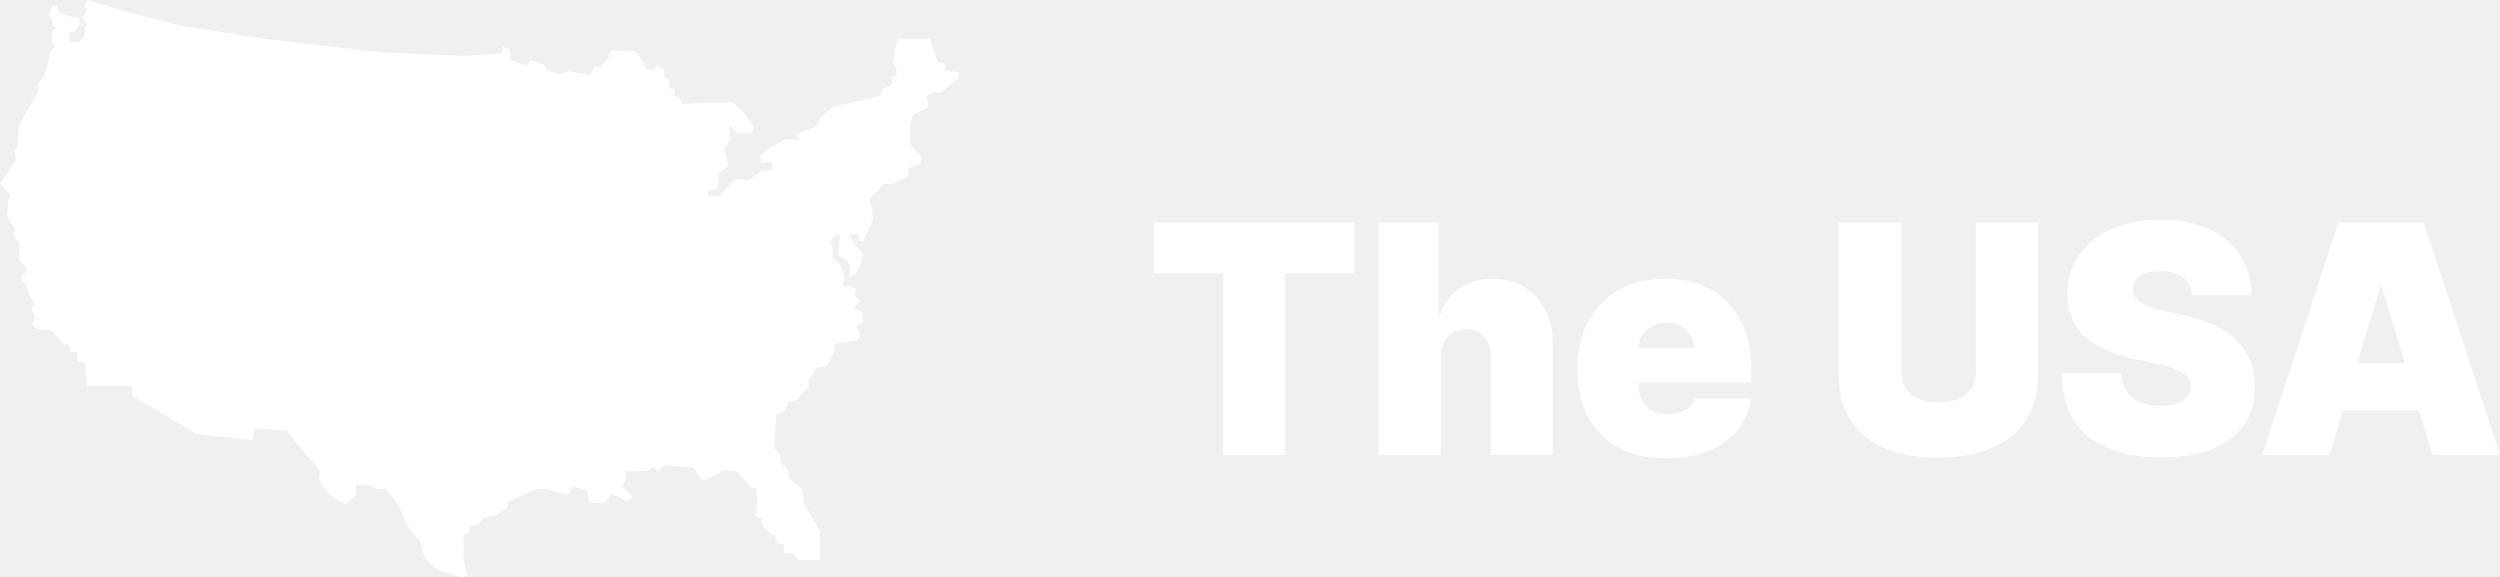
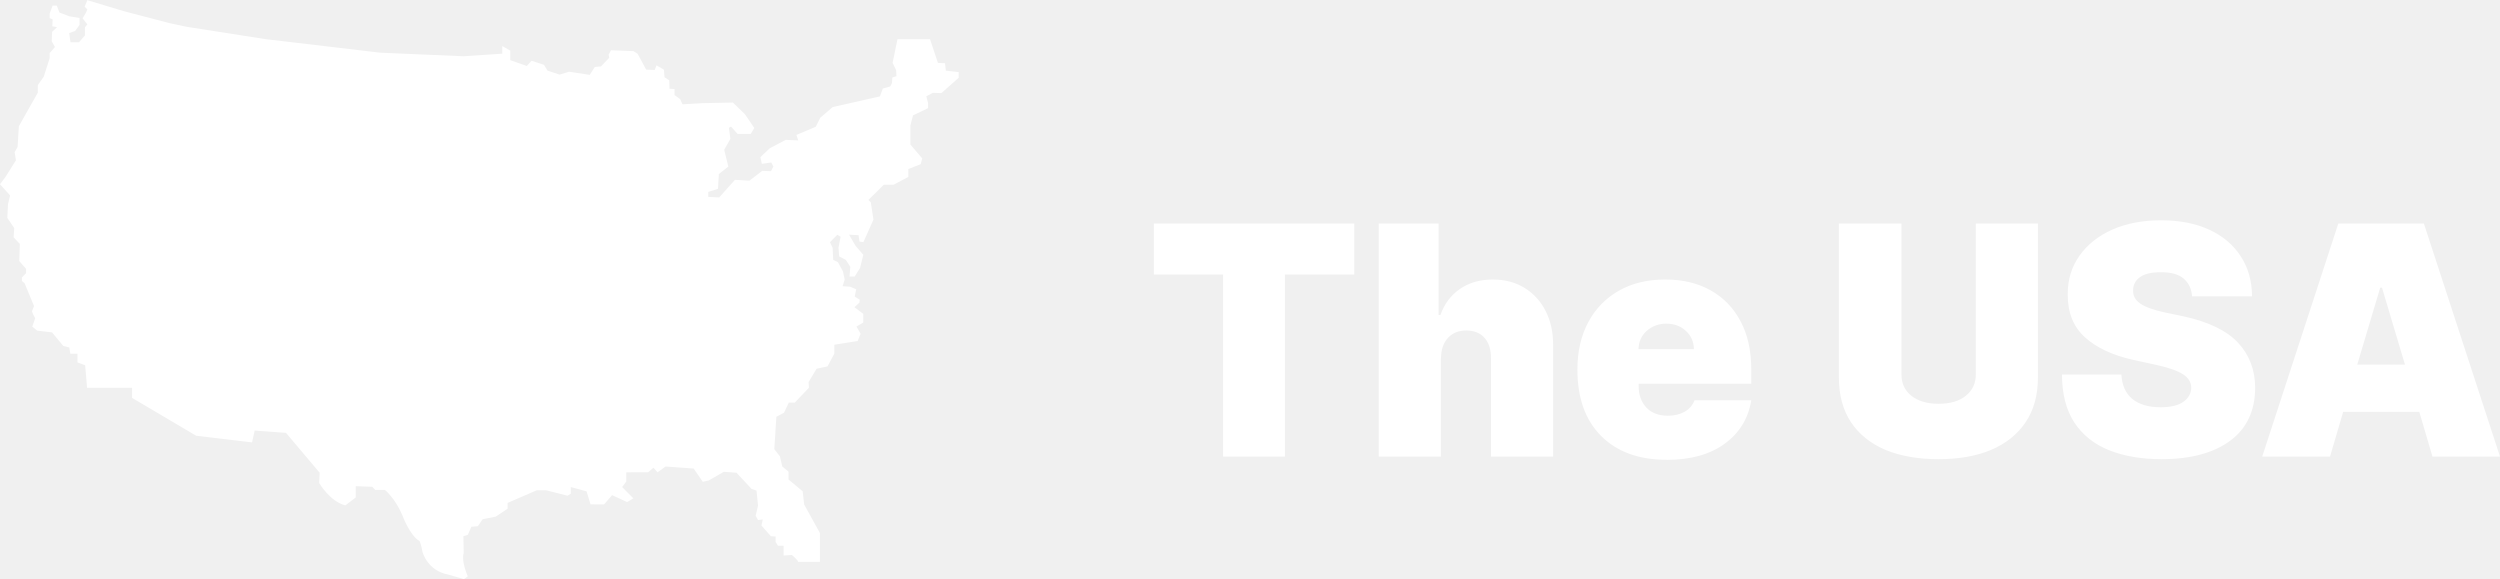
- <svg xmlns="http://www.w3.org/2000/svg" width="156" height="36" fill="#fff">
-   <path d="M72 17.07V13.9h12.506v3.17h-4.328v11.322h-3.85V17.07H72zm17.9 5.208v6.114h-3.878V13.9h3.738v5.7h.112c.244-.694.65-1.234 1.216-1.62s1.248-.587 2.044-.587c.763 0 1.426.174 1.988.524a3.55 3.55 0 0 1 1.314 1.444c.31.614.468 1.316.464 2.1v6.935H93.03v-6.114c.005-.538-.13-.96-.4-1.267s-.65-.46-1.145-.46c-.473 0-.853.153-1.138.46s-.43.73-.436 1.267zm14.094 6.322c-1.73 0-3.1-.493-4.082-1.48s-1.482-2.366-1.482-4.126c0-1.123.225-2.104.674-2.944a4.83 4.83 0 0 1 1.904-1.96c.82-.467 1.786-.7 2.9-.7 1.087 0 2.03.224 2.832.672a4.61 4.61 0 0 1 1.868 1.925c.445.83.668 1.823.668 2.98v.906h-7.026v.17c0 .524.16.958.478 1.302s.773.5 1.35.5c.398 0 .745-.082 1.04-.248a1.33 1.33 0 0 0 .618-.715h3.54c-.183 1.132-.735 2.033-1.658 2.703s-2.127 1.005-3.625 1.005zm-1.743-6.878h3.457c-.01-.467-.178-.847-.506-1.14-.323-.297-.726-.446-1.208-.446-.474 0-.88.146-1.223.44s-.5.675-.52 1.146zm21.037-7.822h3.878v9.567c0 1.104-.257 2.036-.773 2.795-.5.755-1.23 1.328-2.163 1.72s-2.02.58-3.274.58c-1.265 0-2.364-.193-3.296-.58-.927-.392-1.646-.965-2.156-1.72s-.76-1.7-.76-2.795V13.9h3.906v9.397a1.62 1.62 0 0 0 .61 1.31c.412.335.977.502 1.694.502.73 0 1.302-.168 1.714-.502s.618-.77.618-1.3V13.9zm13.492 4.528c-.037-.472-.213-.84-.527-1.104s-.78-.396-1.412-.396c-.604 0-1.044.104-1.32.3s-.417.472-.42.793c-.02.344.13.625.442.842.32.217.818.4 1.497.545l1.18.255c1.588.344 2.733.896 3.436 1.656s1.056 1.684 1.06 2.788c-.005 1.43-.525 2.53-1.56 3.298s-2.464 1.146-4.286 1.146c-1.25 0-2.342-.186-3.274-.56s-1.648-.946-2.164-1.72c-.5-.778-.768-1.774-.772-2.986h3.7c.033.665.26 1.172.682 1.52s1.014.517 1.763.517c.628 0 1.1-.113 1.42-.34s.487-.52.492-.878c-.005-.33-.166-.604-.485-.82s-.878-.42-1.68-.594l-1.433-.3c-1.274-.278-2.28-.743-3.014-1.394s-1.094-1.55-1.1-2.682c-.005-.92.24-1.724.73-2.413s1.182-1.234 2.058-1.62 1.9-.58 3.028-.58c1.162 0 2.166.196 3.014.587s1.5.943 1.96 1.656.698 1.536.703 2.484h-3.738zm8.597 9.964h-4.215l4.75-14.492h5.34L156 28.392h-4.215l-.83-2.774h-4.75l-.83 2.774zm1.714-5.718h2.98l-1.433-4.784h-.112l-1.434 4.784zM59.82 4.478v.36l-1.08.952-.534-.017-.406.215.1.43v.305l-.94.45-.164.63v1.185l.738.86-.092.36-.775.305v.484l-.924.485h-.608l-.958.952.148.144.167 1.077-.627 1.402-.24-.036-.055-.396-.596-.032.4.697.48.556-.203.827-.332.53h-.326l.05-.602-.28-.433-.412-.2-.043-.543.13-.682-.2-.126-.462.468.167.34.037.755.295.144.313.575.068.313.04.2-.13.414.48.036.37.16-.092.45.313.198-.018.18-.314.288.553.414v.54l-.425.25.258.45-.183.45-1.457.232V22l-.423.8-.683.145-.105.173-.393.65.02.36-.884.915h-.372l-.295.63-.48.25-.008.15-.12 1.862.35.45.15.627.02.017.368.306v.486l.884.736.092.828.33.603.647 1.175v1.78H49.8s.001-.016 0-.02c-.052-.132-.388-.416-.388-.416l-.514.04v-.6h-.352l-.148-.232v-.34l-.295-.02-.6-.665.075-.377-.295.036-.15-.27.02-.08.13-.55-.094-.934-.313-.108-.94-1.006-.794-.055-.94.54-.37.1-.57-.825-1.524-.1-.227-.016-.023.016-.474.343-.258-.288-.327.282-1.37.005v.575l-.258.34.7.7-.387.232-.94-.43-.5.576-.847-.003-.24-.8-.978-.27v.414l-.2.126-1.347-.34h-.57l-1.826.8v.36l-.736.484-.812.163-.295.43-.405.036-.22.502-.276.072.018 1.043c-.05.172-.044.377-.014.576.07.45.272.877.272.877l-.24.18-.994-.288c-.64-.12-1.036-.455-1.273-.768-.256-.337-.332-.65-.332-.65-.073-.486-.183-.665-.183-.665-.608-.34-1.07-1.6-1.07-1.6a.31.31 0 0 0-.019-.043c-.44-1.03-1.07-1.537-1.07-1.537h-.608l-.183-.197-1.033-.036v.7l-.645.484C20.6 31.17 19.923 30 19.923 30l.033-.635-2.1-2.48-1.955-.144-.164.738-3.486-.414-4-2.354v-.63H5.44l-.13-1.4-.48-.18v-.54h-.443l-.068-.388-.374-.097-.702-.844-.92-.108-.313-.25.043-.125.001-.001.14-.396-.1-.196-.094-.22.13-.324-.6-1.42-.167-.145v-.215l.258-.27v-.27l-.425-.486.037-1.06-.387-.414.037-.575-.432-.636.044-.852.13-.543-.635-.68.352-.468.644-1.024-.073-.502.183-.324.074-1.292L2.36 5.75v-.468l.197-.28.17-.24.37-1.15V3.3l.332-.377-.203-.36.023-.586.308-.292-.294-.04.018-.43-.183-.1V.83L3.28.346h.258l.167.43.608.234.645.107v.433l-.276.377-.37.125.074.575h.534l.37-.43v-.505l.148-.18-.295-.377.212-.36L5.44.58 5.274.418 5.44 0l2.285.686 2.823.736 1.088.234 4.813.755.105.013 1.175.137 5.97.704 5.193.223 2.434-.16V2.86l.5.286v.592l1.033.36.295-.324.774.25.222.36.756.25.6-.18 1.3.197.314-.484.386-.036.516-.54-.036-.197.148-.27 1.4.054.258.163.535.987.534.02.1-.287.462.27.037.47.295.196.014.38.004.144.313.017v.377l.35.25.15.322 1.253-.07 1.888-.038.75.72.6.86-.222.372h-.82l-.414-.46-.13.073.052.388.04.293-.388.682.258 1.042-.6.467-.054.916-.608.196v.306l.682.036.976-1.096.903.054.794-.6.552.018.148-.287-.128-.25-.6.073-.092-.414.6-.556.996-.52.776.035-.112-.34 1.234-.502.277-.556.775-.665 2.95-.666.183-.482.46-.126.112-.215.018-.34.26-.1-.02-.377-.22-.45L56 2.426h2.03l.485 1.482.443.02L59 4.4l.805.1z" />
+ <svg xmlns="http://www.w3.org/2000/svg" width="190" height="44" fill="#fff">
+   <path d="M87.692 20.863v-3.875h15.232v3.875h-5.27V34.7h-4.7V20.863h-5.27zm21.814 6.365V34.7h-4.723V16.988h4.552v6.954h.137c.297-.848.8-1.508 1.48-1.98.7-.48 1.52-.718 2.5-.718.93 0 1.737.213 2.42.64a4.29 4.29 0 0 1 1.6 1.764c.383.75.57 1.6.565 2.577V34.7h-4.723v-7.473c.005-.657-.157-1.173-.488-1.548-.325-.375-.8-.562-1.395-.562-.576 0-1.038.187-1.386.562s-.525.9-.53 1.548zm17.154 7.715c-2.105 0-3.762-.602-4.972-1.808-1.203-1.2-1.805-2.892-1.805-5.042 0-1.372.273-2.572.82-3.598s1.32-1.825 2.32-2.396 2.176-.856 3.534-.856c1.324 0 2.473.274 3.45.822s1.74 1.332 2.276 2.352c.542 1.015.813 2.23.813 3.64v1.107h-8.557v.208c0 .64.194 1.17.582 1.6.393.415.94.623 1.642.623.485 0 .908-.1 1.267-.303a1.63 1.63 0 0 0 .753-.874h4.313c-.223 1.384-.896 2.485-2.02 3.304-1.118.82-2.6 1.228-4.415 1.228zm-2.122-8.407h4.2c-.012-.57-.217-1.035-.616-1.392-.394-.363-.885-.545-1.472-.545a2.21 2.21 0 0 0-1.489.536c-.4.357-.622.825-.633 1.4zm25.622-9.548h4.723V28.68c0 1.35-.314 2.488-.94 3.416-.622.922-1.5 1.623-2.636 2.102-1.13.473-2.46.7-3.987.7-1.54 0-2.878-.236-4.014-.7-1.13-.48-2.005-1.18-2.627-2.102-.616-.928-.924-2.067-.924-3.416V16.988h4.758v11.486c0 .657.248 1.2.744 1.6.502.4 1.2.614 2.063.614.9 0 1.586-.205 2.088-.614s.753-.943.753-1.6V16.988zm16.44 5.535c-.046-.577-.26-1.026-.642-1.35-.376-.323-.95-.484-1.72-.484-.736 0-1.272.127-1.608.38a1.19 1.19 0 0 0-.514.97c-.023.42.157.764.54 1.03.388.265.996.487 1.823.666l1.438.3c1.933.42 3.328 1.096 4.184 2.024.856.922 1.286 2.058 1.292 3.408-.006 1.747-.64 3.1-1.9 4.03s-3 1.4-5.22 1.4c-1.524 0-2.853-.228-3.988-.683s-2.008-1.156-2.636-2.102c-.62-.95-.935-2.168-.94-3.65h4.518c.04.813.317 1.433.83 1.86.52.42 1.235.63 2.148.63.765 0 1.34-.138 1.73-.415s.593-.634.6-1.072c-.006-.404-.203-.738-.6-1.003s-1.07-.513-2.045-.727l-1.746-.38c-1.55-.34-2.775-.908-3.67-1.704-.9-.802-1.333-1.894-1.327-3.278-.006-1.124.3-2.108.9-2.95.605-.848 1.44-1.508 2.507-1.98 1.073-.473 2.302-.7 3.688-.7 1.415 0 2.64.24 3.67.718s1.83 1.153 2.388 2.024c.565.865.85 1.877.855 3.036H166.6zM177.062 34.7h-5.134l5.784-17.713h6.503L190 34.7h-5.134l-1-3.4h-5.784l-1 3.4zm2.088-6.988h3.628l-1.746-5.847h-.137l-1.745 5.847zM72.86 5.473v.438l-1.315 1.164-.65-.02-.494.263.134.527v.373l-1.145.55-.2.768v1.448l.898 1.052-.113.44-.944.373v.6l-1.125.593h-.74L66 15.196l.18.176.203 1.317-.764 1.714-.3-.044-.067-.484-.726-.04.5.852.585.68-.247 1-.405.647h-.396l.06-.736-.343-.53-.502-.258-.052-.663.158-.834-.245-.154-.563.57.203.417.045.923.36.176.38.703.082.383.05.232-.158.506.584.044.45.194-.112.552.38.24-.022.218-.383.35.674.506v.658l-.517.307.314.548-.223.55-1.775.284v.68l-.516.967-.83.177-.608 1.008.023.44L60.4 30.6h-.453l-.36.768-.584.307-.01.184-.146 2.276.427.55.18.767.023.02.45.374v.594l1.077.9.112 1 1.2 2.174V42.7h-1.663s.002-.02 0-.025c-.064-.16-.472-.5-.472-.5l-.626.048v-.747h-.428l-.18-.284v-.417l-.36-.023-.717-.813.1-.46-.36.044-.18-.328.023-.097.158-.672-.114-1.14-.38-.13-1.144-1.23-.967-.067-1.144.658-.45.1-.695-1.008-2.133-.154-.03.02-.578.42-.314-.35-.398.345-1.668.006v.703l-.314.417.853.857-.472.284-1.145-.527-.608.704-1.03-.003-.3-.988-1.2-.328v.506l-.245.154-1.64-.417H40.8l-2.224.965v.44l-.897.6-1 .2-.36.527-.494.044-.27.614-.336.1.022 1.274c-.062.2-.054.46-.017.704a4.61 4.61 0 0 0 .33 1.072l-.292.218-1.2-.35c-.78-.148-1.26-.557-1.55-.94-.312-.412-.405-.793-.405-.793-.1-.594-.223-.813-.223-.813-.74-.417-1.303-1.954-1.303-1.954-.007-.02-.015-.036-.023-.053-.537-1.26-1.302-1.878-1.302-1.878h-.74l-.223-.24-1.258-.044v.857l-.786.6c-1.167-.284-1.994-1.703-1.994-1.703l.04-.777-2.56-3.03-2.38-.176-.2.9-4.246-.506-4.872-2.877v-.768h-3.42l-.1-1.192-.047-.52-.584-.218v-.658h-.54l-.082-.475-.455-.118-.855-1.03-1.122-.13-.38-.307.052-.153.002-.002.17-.484-.134-.24-.114-.286.158-.396-.717-1.734-.203-.177v-.263l.314-.328v-.328l-.517-.594.045-1.296-.472-.506.045-.703-.526-.777.054-1.04.158-.663L0 14l.428-.57.784-1.25-.1-.614.223-.396.1-1.58 1.44-2.55v-.57l.24-.343.208-.294.45-1.404v-.394l.405-.46-.247-.44.03-.716.375-.356L3.977 2 4 1.474l-.223-.1v-.35L4 .424h.314l.203.527.74.286.786.13v.53l-.336.46-.45.153.1.703h.65l.45-.527V2.07l.18-.218-.36-.46.26-.44.1-.24-.203-.2.202-.5 2.783.84 3.438.9 1.177.254.148.03 6 .94 1.43.167 7.272.86 6.325.273 2.964-.195V3.5l.608.35v.724l1.258.44.36-.396.942.307.27.44.92.307.72-.222 1.57.24.383-.6.47-.044.628-.658-.044-.24.18-.328 1.706.066.314.2.652 1.207.65.023.134-.35.563.328.045.573.36.24.017.463.005.176.38.02v.46l.427.307.18.394 1.527-.087 2.3-.046.912.88.717 1.052-.27.455h-.998l-.504-.563-.158.1.064.474.05.358-.472.834.314 1.274-.72.57-.066 1.12-.74.24v.374l.83.044 1.2-1.34 1.1.066.967-.745.672.02.18-.35-.156-.307-.72.1-.112-.506.717-.68 1.213-.635.946.043-.136-.417L62 9.632l.337-.68.944-.813 3.592-.814.223-.6.56-.154.136-.263.022-.417.316-.1-.023-.46-.27-.55.37-1.8h2.474l.6 1.8.54.023.064.565.98.112z" />
</svg>
